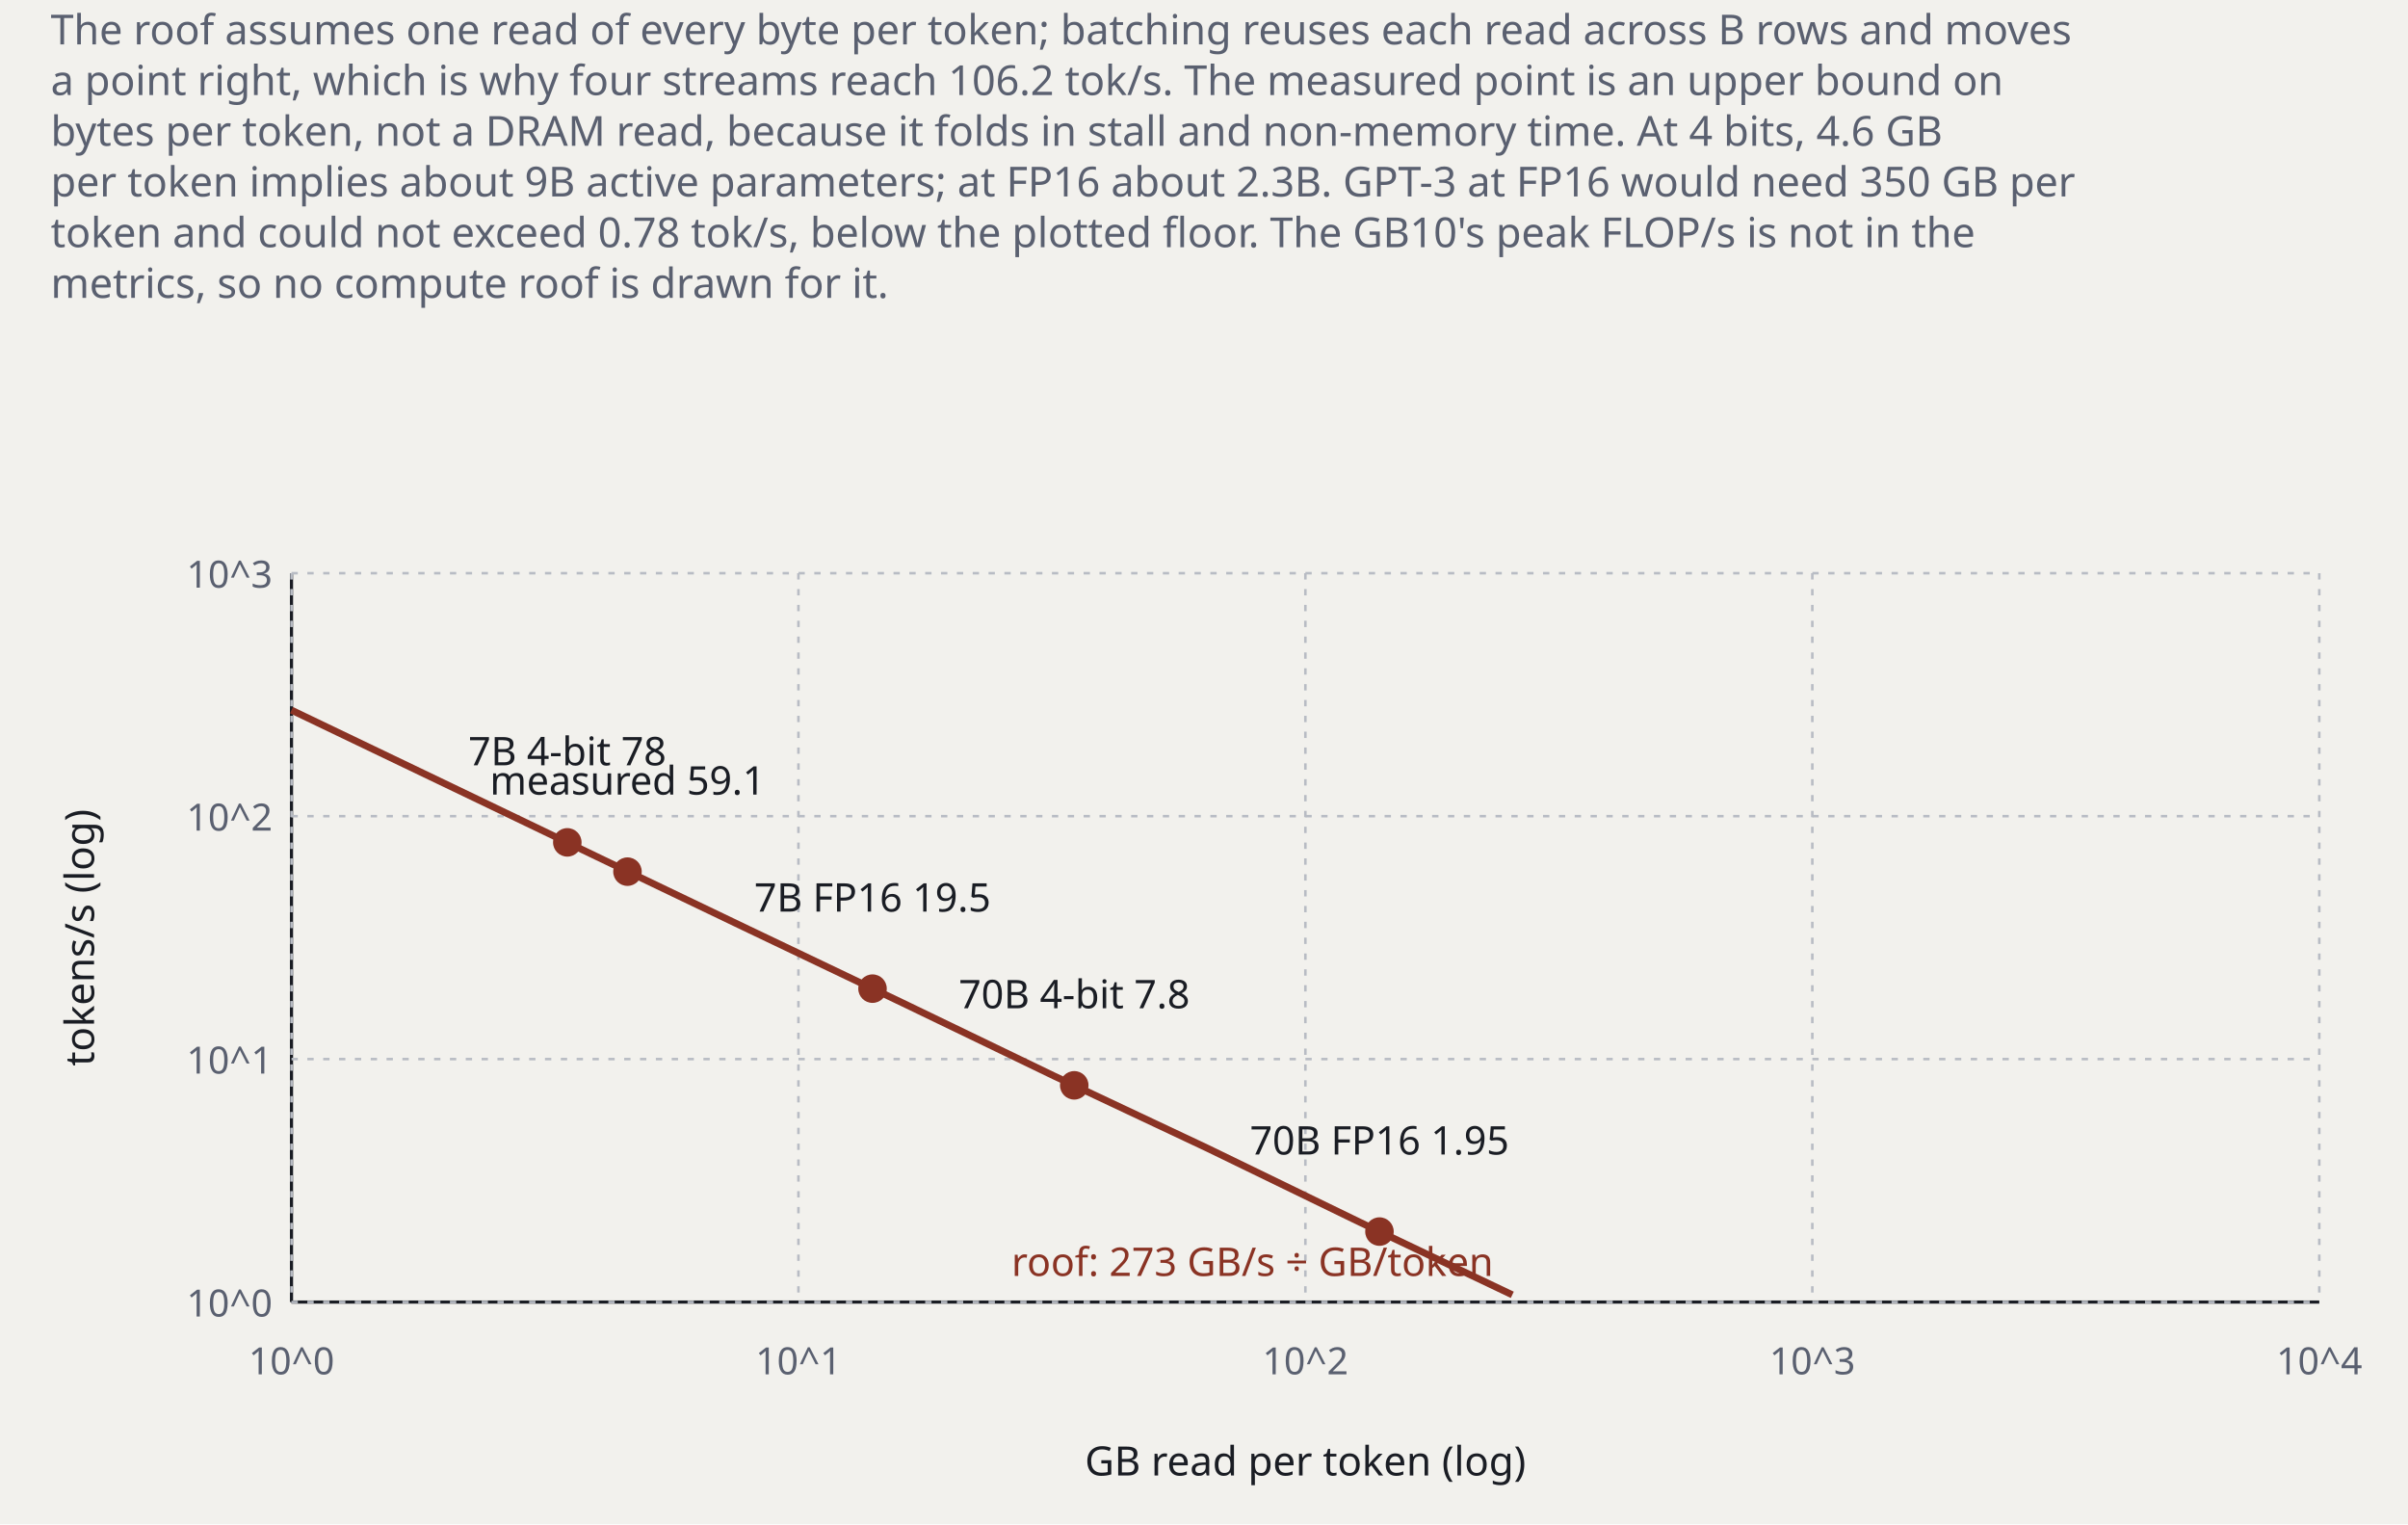
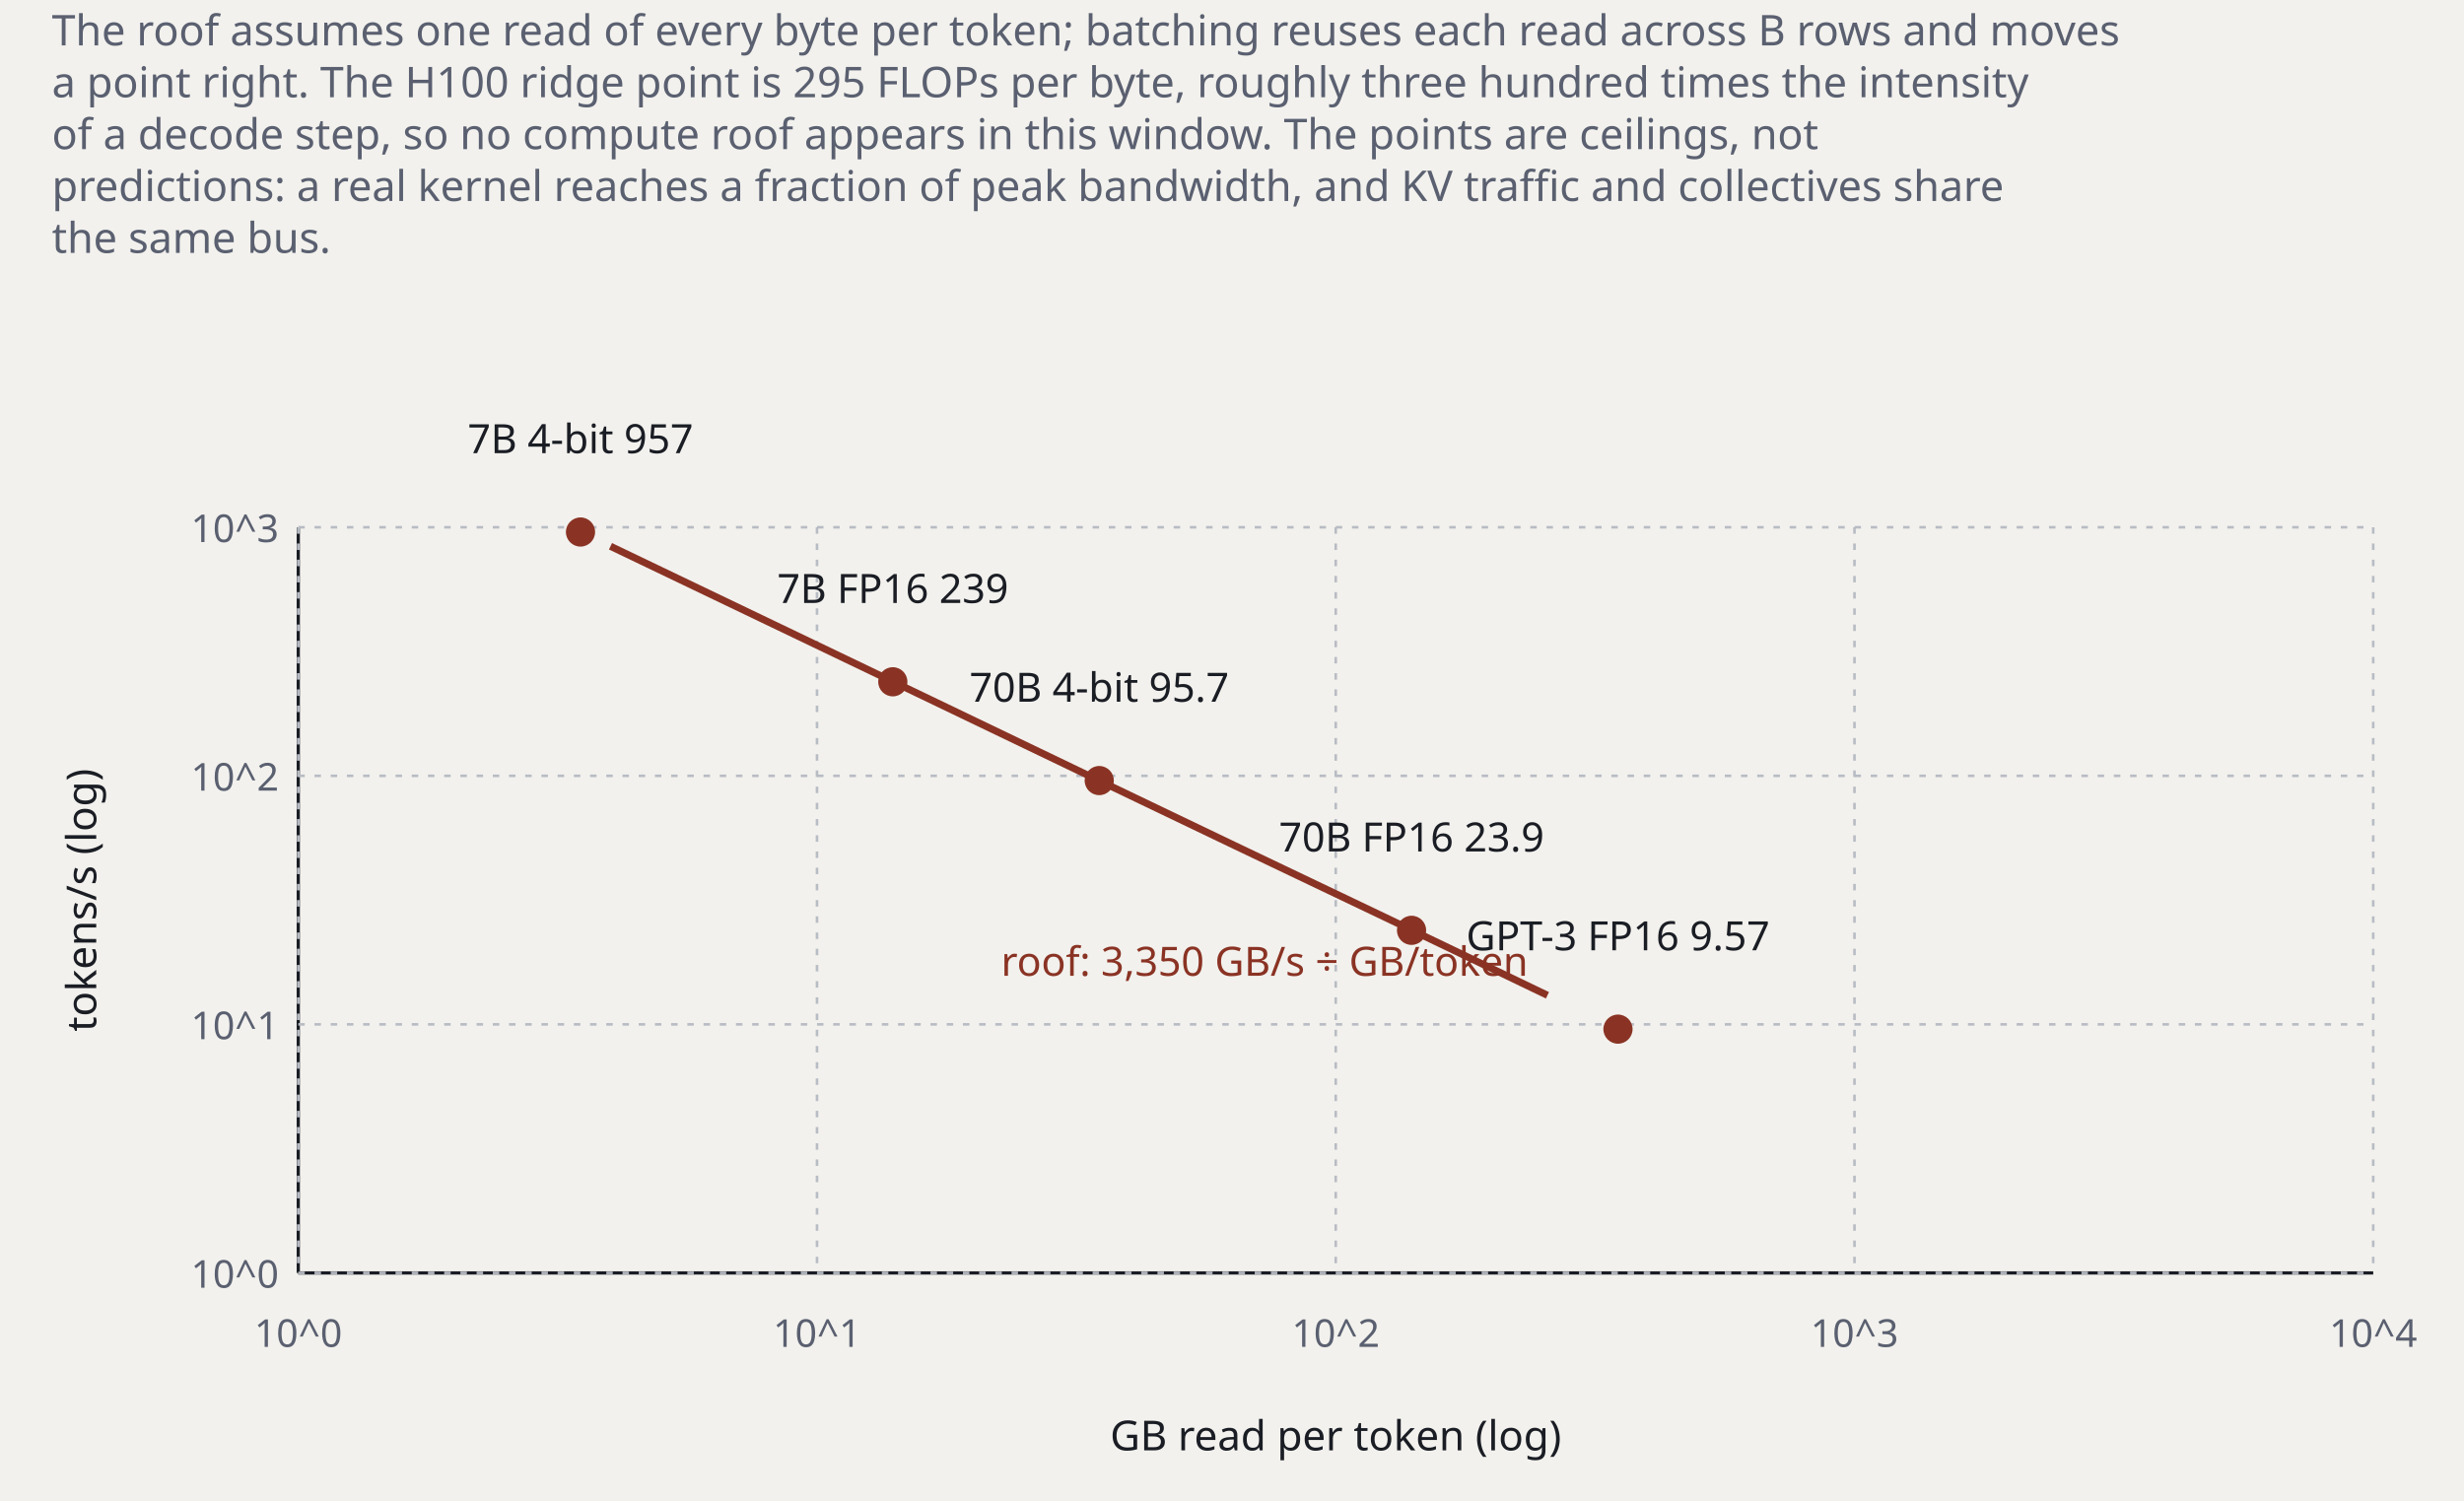
- <svg xmlns="http://www.w3.org/2000/svg" class="fig-svg" viewBox="0 0 760 481" width="100%" role="img" aria-labelledby="fig-title-2cb7c464" aria-describedby="fig-desc-2cb7c464">
+ <svg xmlns="http://www.w3.org/2000/svg" class="fig-svg" viewBox="0 0 760 463" width="100%" role="img" aria-labelledby="fig-title-f26c88ae" aria-describedby="fig-desc-f26c88ae">
  <defs>
-     <marker id="arrow-2cb7c464" viewBox="0 0 8 8" refX="7" refY="4" markerWidth="7" markerHeight="7" orient="auto">
+     <marker id="arrow-f26c88ae" viewBox="0 0 8 8" refX="7" refY="4" markerWidth="7" markerHeight="7" orient="auto">
      <path d="M0,0 L8,4 L0,8 z" fill="var(--color-muted, #5a6070)" />
    </marker>
-     <marker id="arrow-accent-2cb7c464" viewBox="0 0 8 8" refX="7" refY="4" markerWidth="7" markerHeight="7" orient="auto">
+     <marker id="arrow-accent-f26c88ae" viewBox="0 0 8 8" refX="7" refY="4" markerWidth="7" markerHeight="7" orient="auto">
      <path d="M0,0 L8,4 L0,8 z" fill="var(--color-accent, #8a3324)" />
    </marker>
  </defs>
-   <rect x="0" y="0" width="760" height="481" fill="var(--color-sheet, #f2f1ed)" />
+   <rect x="0" y="0" width="760" height="463" fill="var(--color-sheet, #f2f1ed)" />
  <text x="16.00" y="14.00" font-family="'Hanken Grotesk', ui-sans-serif, system-ui, sans-serif" font-size="13.072" font-weight="400" fill="var(--color-muted, #5a6070)" text-anchor="start">The roof assumes one read of every byte per token; batching reuses each read across B rows and moves</text>
-   <text x="16.00" y="30.00" font-family="'Hanken Grotesk', ui-sans-serif, system-ui, sans-serif" font-size="13.072" font-weight="400" fill="var(--color-muted, #5a6070)" text-anchor="start">a point right, which is why four streams reach 106.2 tok/s. The measured point is an upper bound on</text>
-   <text x="16.00" y="46.00" font-family="'Hanken Grotesk', ui-sans-serif, system-ui, sans-serif" font-size="13.072" font-weight="400" fill="var(--color-muted, #5a6070)" text-anchor="start">bytes per token, not a DRAM read, because it folds in stall and non-memory time. At 4 bits, 4.6 GB</text>
-   <text x="16.00" y="62.00" font-family="'Hanken Grotesk', ui-sans-serif, system-ui, sans-serif" font-size="13.072" font-weight="400" fill="var(--color-muted, #5a6070)" text-anchor="start">per token implies about 9B active parameters; at FP16 about 2.3B. GPT-3 at FP16 would need 350 GB per</text>
-   <text x="16.00" y="78.00" font-family="'Hanken Grotesk', ui-sans-serif, system-ui, sans-serif" font-size="13.072" font-weight="400" fill="var(--color-muted, #5a6070)" text-anchor="start">token and could not exceed 0.78 tok/s, below the plotted floor. The GB10's peak FLOP/s is not in the</text>
-   <text x="16.00" y="94.00" font-family="'Hanken Grotesk', ui-sans-serif, system-ui, sans-serif" font-size="13.072" font-weight="400" fill="var(--color-muted, #5a6070)" text-anchor="start">metrics, so no compute roof is drawn for it.</text>
-   <line x1="92.00" y1="410.88" x2="732.00" y2="410.88" stroke="var(--color-ink, #1a1d24)" stroke-width="1" />
-   <line x1="92.00" y1="180.88" x2="92.00" y2="410.88" stroke="var(--color-ink, #1a1d24)" stroke-width="1" />
-   <line x1="92.00" y1="180.88" x2="92.00" y2="410.88" stroke="var(--color-rule, #b8bcc4)" stroke-width="0.8" stroke-dasharray="2 3" />
-   <text x="92.00" y="433.68" font-family="'Hanken Grotesk', ui-sans-serif, system-ui, sans-serif" font-size="11.856" font-weight="400" fill="var(--color-muted, #5a6070)" text-anchor="middle">10^0</text>
-   <line x1="252.00" y1="180.88" x2="252.00" y2="410.88" stroke="var(--color-rule, #b8bcc4)" stroke-width="0.8" stroke-dasharray="2 3" />
-   <text x="252.00" y="433.68" font-family="'Hanken Grotesk', ui-sans-serif, system-ui, sans-serif" font-size="11.856" font-weight="400" fill="var(--color-muted, #5a6070)" text-anchor="middle">10^1</text>
-   <line x1="412.00" y1="180.88" x2="412.00" y2="410.88" stroke="var(--color-rule, #b8bcc4)" stroke-width="0.8" stroke-dasharray="2 3" />
-   <text x="412.00" y="433.68" font-family="'Hanken Grotesk', ui-sans-serif, system-ui, sans-serif" font-size="11.856" font-weight="400" fill="var(--color-muted, #5a6070)" text-anchor="middle">10^2</text>
-   <line x1="572.00" y1="180.88" x2="572.00" y2="410.88" stroke="var(--color-rule, #b8bcc4)" stroke-width="0.8" stroke-dasharray="2 3" />
-   <text x="572.00" y="433.68" font-family="'Hanken Grotesk', ui-sans-serif, system-ui, sans-serif" font-size="11.856" font-weight="400" fill="var(--color-muted, #5a6070)" text-anchor="middle">10^3</text>
-   <line x1="732.00" y1="180.88" x2="732.00" y2="410.88" stroke="var(--color-rule, #b8bcc4)" stroke-width="0.8" stroke-dasharray="2 3" />
-   <text x="732.00" y="433.68" font-family="'Hanken Grotesk', ui-sans-serif, system-ui, sans-serif" font-size="11.856" font-weight="400" fill="var(--color-muted, #5a6070)" text-anchor="middle">10^4</text>
-   <line x1="92.00" y1="410.88" x2="732.00" y2="410.88" stroke="var(--color-rule, #b8bcc4)" stroke-width="0.8" stroke-dasharray="2 3" />
-   <text x="86.00" y="415.44" font-family="'Hanken Grotesk', ui-sans-serif, system-ui, sans-serif" font-size="11.856" font-weight="400" fill="var(--color-muted, #5a6070)" text-anchor="end">10^0</text>
-   <line x1="92.00" y1="334.21" x2="732.00" y2="334.21" stroke="var(--color-rule, #b8bcc4)" stroke-width="0.8" stroke-dasharray="2 3" />
-   <text x="86.00" y="338.77" font-family="'Hanken Grotesk', ui-sans-serif, system-ui, sans-serif" font-size="11.856" font-weight="400" fill="var(--color-muted, #5a6070)" text-anchor="end">10^1</text>
-   <line x1="92.00" y1="257.55" x2="732.00" y2="257.55" stroke="var(--color-rule, #b8bcc4)" stroke-width="0.8" stroke-dasharray="2 3" />
-   <text x="86.00" y="262.11" font-family="'Hanken Grotesk', ui-sans-serif, system-ui, sans-serif" font-size="11.856" font-weight="400" fill="var(--color-muted, #5a6070)" text-anchor="end">10^2</text>
-   <line x1="92.00" y1="180.88" x2="732.00" y2="180.88" stroke="var(--color-rule, #b8bcc4)" stroke-width="0.8" stroke-dasharray="2 3" />
-   <text x="86.00" y="185.44" font-family="'Hanken Grotesk', ui-sans-serif, system-ui, sans-serif" font-size="11.856" font-weight="400" fill="var(--color-muted, #5a6070)" text-anchor="end">10^3</text>
-   <text x="412.00" y="465.60" font-family="'Hanken Grotesk', ui-sans-serif, system-ui, sans-serif" font-size="12.768" font-weight="400" fill="var(--color-ink, #1a1d24)" text-anchor="middle">GB read per token (log)</text>
-   <text x="29.68" y="295.88" transform="rotate(-90 29.68 295.88)" font-family="'Hanken Grotesk', ui-sans-serif, system-ui, sans-serif" font-size="12.768" font-weight="400" fill="var(--color-ink, #1a1d24)" text-anchor="middle">tokens/s (log)</text>
-   <polyline points="92.0,224.1 140.2,247.2 188.3,270.3 236.5,293.4 284.7,316.4 332.8,339.6 381.0,362.3 429.2,385.7 477.3,408.6" fill="none" stroke="var(--color-accent, #8a3324)" stroke-width="2.2" />
-   <circle cx="198.04" cy="275.06" r="4.50" fill="var(--color-accent, #8a3324)" stroke="none" stroke-width="0" />
-   <text x="198.04" y="250.74" font-family="'Hanken Grotesk', ui-sans-serif, system-ui, sans-serif" font-size="12.464" font-weight="400" fill="var(--color-ink, #1a1d24)" text-anchor="middle">measured 59.1</text>
-   <circle cx="179.05" cy="265.82" r="4.50" fill="var(--color-accent, #8a3324)" stroke="none" stroke-width="0" />
-   <text x="179.05" y="241.50" font-family="'Hanken Grotesk', ui-sans-serif, system-ui, sans-serif" font-size="12.464" font-weight="400" fill="var(--color-ink, #1a1d24)" text-anchor="middle">7B 4-bit 78</text>
-   <circle cx="275.38" cy="311.98" r="4.50" fill="var(--color-accent, #8a3324)" stroke="none" stroke-width="0" />
-   <text x="275.38" y="287.66" font-family="'Hanken Grotesk', ui-sans-serif, system-ui, sans-serif" font-size="12.464" font-weight="400" fill="var(--color-ink, #1a1d24)" text-anchor="middle">7B FP16 19.5</text>
-   <circle cx="339.05" cy="342.49" r="4.50" fill="var(--color-accent, #8a3324)" stroke="none" stroke-width="0" />
-   <text x="339.05" y="318.17" font-family="'Hanken Grotesk', ui-sans-serif, system-ui, sans-serif" font-size="12.464" font-weight="400" fill="var(--color-ink, #1a1d24)" text-anchor="middle">70B 4-bit 7.8</text>
-   <circle cx="435.38" cy="388.64" r="4.50" fill="var(--color-accent, #8a3324)" stroke="none" stroke-width="0" />
-   <text x="435.38" y="364.32" font-family="'Hanken Grotesk', ui-sans-serif, system-ui, sans-serif" font-size="12.464" font-weight="400" fill="var(--color-ink, #1a1d24)" text-anchor="middle">70B FP16 1.95</text>
-   <text x="471.32" y="402.63" font-family="'Hanken Grotesk', ui-sans-serif, system-ui, sans-serif" font-size="12.464" font-weight="400" fill="var(--color-accent, #8a3324)" text-anchor="end">roof: 273 GB/s ÷ GB/token</text>
+   <text x="16.00" y="30.00" font-family="'Hanken Grotesk', ui-sans-serif, system-ui, sans-serif" font-size="13.072" font-weight="400" fill="var(--color-muted, #5a6070)" text-anchor="start">a point right. The H100 ridge point is 295 FLOPs per byte, roughly three hundred times the intensity</text>
+   <text x="16.00" y="46.00" font-family="'Hanken Grotesk', ui-sans-serif, system-ui, sans-serif" font-size="13.072" font-weight="400" fill="var(--color-muted, #5a6070)" text-anchor="start">of a decode step, so no compute roof appears in this window. The points are ceilings, not</text>
+   <text x="16.00" y="62.00" font-family="'Hanken Grotesk', ui-sans-serif, system-ui, sans-serif" font-size="13.072" font-weight="400" fill="var(--color-muted, #5a6070)" text-anchor="start">predictions: a real kernel reaches a fraction of peak bandwidth, and KV traffic and collectives share</text>
+   <text x="16.00" y="78.00" font-family="'Hanken Grotesk', ui-sans-serif, system-ui, sans-serif" font-size="13.072" font-weight="400" fill="var(--color-muted, #5a6070)" text-anchor="start">the same bus.</text>
+   <line x1="92.00" y1="392.64" x2="732.00" y2="392.64" stroke="var(--color-ink, #1a1d24)" stroke-width="1" />
+   <line x1="92.00" y1="162.64" x2="92.00" y2="392.64" stroke="var(--color-ink, #1a1d24)" stroke-width="1" />
+   <line x1="92.00" y1="162.64" x2="92.00" y2="392.64" stroke="var(--color-rule, #b8bcc4)" stroke-width="0.8" stroke-dasharray="2 3" />
+   <text x="92.00" y="415.44" font-family="'Hanken Grotesk', ui-sans-serif, system-ui, sans-serif" font-size="11.856" font-weight="400" fill="var(--color-muted, #5a6070)" text-anchor="middle">10^0</text>
+   <line x1="252.00" y1="162.64" x2="252.00" y2="392.64" stroke="var(--color-rule, #b8bcc4)" stroke-width="0.8" stroke-dasharray="2 3" />
+   <text x="252.00" y="415.44" font-family="'Hanken Grotesk', ui-sans-serif, system-ui, sans-serif" font-size="11.856" font-weight="400" fill="var(--color-muted, #5a6070)" text-anchor="middle">10^1</text>
+   <line x1="412.00" y1="162.64" x2="412.00" y2="392.64" stroke="var(--color-rule, #b8bcc4)" stroke-width="0.8" stroke-dasharray="2 3" />
+   <text x="412.00" y="415.44" font-family="'Hanken Grotesk', ui-sans-serif, system-ui, sans-serif" font-size="11.856" font-weight="400" fill="var(--color-muted, #5a6070)" text-anchor="middle">10^2</text>
+   <line x1="572.00" y1="162.64" x2="572.00" y2="392.64" stroke="var(--color-rule, #b8bcc4)" stroke-width="0.8" stroke-dasharray="2 3" />
+   <text x="572.00" y="415.44" font-family="'Hanken Grotesk', ui-sans-serif, system-ui, sans-serif" font-size="11.856" font-weight="400" fill="var(--color-muted, #5a6070)" text-anchor="middle">10^3</text>
+   <line x1="732.00" y1="162.64" x2="732.00" y2="392.64" stroke="var(--color-rule, #b8bcc4)" stroke-width="0.8" stroke-dasharray="2 3" />
+   <text x="732.00" y="415.44" font-family="'Hanken Grotesk', ui-sans-serif, system-ui, sans-serif" font-size="11.856" font-weight="400" fill="var(--color-muted, #5a6070)" text-anchor="middle">10^4</text>
+   <line x1="92.00" y1="392.64" x2="732.00" y2="392.64" stroke="var(--color-rule, #b8bcc4)" stroke-width="0.8" stroke-dasharray="2 3" />
+   <text x="86.00" y="397.20" font-family="'Hanken Grotesk', ui-sans-serif, system-ui, sans-serif" font-size="11.856" font-weight="400" fill="var(--color-muted, #5a6070)" text-anchor="end">10^0</text>
+   <line x1="92.00" y1="315.97" x2="732.00" y2="315.97" stroke="var(--color-rule, #b8bcc4)" stroke-width="0.8" stroke-dasharray="2 3" />
+   <text x="86.00" y="320.53" font-family="'Hanken Grotesk', ui-sans-serif, system-ui, sans-serif" font-size="11.856" font-weight="400" fill="var(--color-muted, #5a6070)" text-anchor="end">10^1</text>
+   <line x1="92.00" y1="239.31" x2="732.00" y2="239.31" stroke="var(--color-rule, #b8bcc4)" stroke-width="0.8" stroke-dasharray="2 3" />
+   <text x="86.00" y="243.87" font-family="'Hanken Grotesk', ui-sans-serif, system-ui, sans-serif" font-size="11.856" font-weight="400" fill="var(--color-muted, #5a6070)" text-anchor="end">10^2</text>
+   <line x1="92.00" y1="162.64" x2="732.00" y2="162.64" stroke="var(--color-rule, #b8bcc4)" stroke-width="0.8" stroke-dasharray="2 3" />
+   <text x="86.00" y="167.20" font-family="'Hanken Grotesk', ui-sans-serif, system-ui, sans-serif" font-size="11.856" font-weight="400" fill="var(--color-muted, #5a6070)" text-anchor="end">10^3</text>
+   <text x="412.00" y="447.36" font-family="'Hanken Grotesk', ui-sans-serif, system-ui, sans-serif" font-size="12.768" font-weight="400" fill="var(--color-ink, #1a1d24)" text-anchor="middle">GB read per token (log)</text>
+   <text x="29.68" y="277.64" transform="rotate(-90 29.68 277.64)" font-family="'Hanken Grotesk', ui-sans-serif, system-ui, sans-serif" font-size="12.768" font-weight="400" fill="var(--color-ink, #1a1d24)" text-anchor="middle">tokens/s (log)</text>
+   <polyline points="188.3,168.5 236.5,191.6 284.7,214.7 332.8,237.8 381.0,260.9 429.2,283.9 477.3,307.0" fill="none" stroke="var(--color-accent, #8a3324)" stroke-width="2.2" />
+   <circle cx="179.05" cy="164.10" r="4.50" fill="var(--color-accent, #8a3324)" stroke="none" stroke-width="0" />
+   <text x="179.05" y="139.78" font-family="'Hanken Grotesk', ui-sans-serif, system-ui, sans-serif" font-size="12.464" font-weight="400" fill="var(--color-ink, #1a1d24)" text-anchor="middle">7B 4-bit 957</text>
+   <circle cx="275.38" cy="210.30" r="4.50" fill="var(--color-accent, #8a3324)" stroke="none" stroke-width="0" />
+   <text x="275.38" y="185.98" font-family="'Hanken Grotesk', ui-sans-serif, system-ui, sans-serif" font-size="12.464" font-weight="400" fill="var(--color-ink, #1a1d24)" text-anchor="middle">7B FP16 239</text>
+   <circle cx="339.05" cy="240.77" r="4.50" fill="var(--color-accent, #8a3324)" stroke="none" stroke-width="0" />
+   <text x="339.05" y="216.45" font-family="'Hanken Grotesk', ui-sans-serif, system-ui, sans-serif" font-size="12.464" font-weight="400" fill="var(--color-ink, #1a1d24)" text-anchor="middle">70B 4-bit 95.7</text>
+   <circle cx="435.38" cy="286.96" r="4.50" fill="var(--color-accent, #8a3324)" stroke="none" stroke-width="0" />
+   <text x="435.38" y="262.64" font-family="'Hanken Grotesk', ui-sans-serif, system-ui, sans-serif" font-size="12.464" font-weight="400" fill="var(--color-ink, #1a1d24)" text-anchor="middle">70B FP16 23.9</text>
+   <circle cx="499.05" cy="317.44" r="4.50" fill="var(--color-accent, #8a3324)" stroke="none" stroke-width="0" />
+   <text x="499.05" y="293.12" font-family="'Hanken Grotesk', ui-sans-serif, system-ui, sans-serif" font-size="12.464" font-weight="400" fill="var(--color-ink, #1a1d24)" text-anchor="middle">GPT-3 FP16 9.57</text>
+   <text x="471.32" y="300.98" font-family="'Hanken Grotesk', ui-sans-serif, system-ui, sans-serif" font-size="12.464" font-weight="400" fill="var(--color-accent, #8a3324)" text-anchor="end">roof: 3,350 GB/s ÷ GB/token</text>
</svg>
